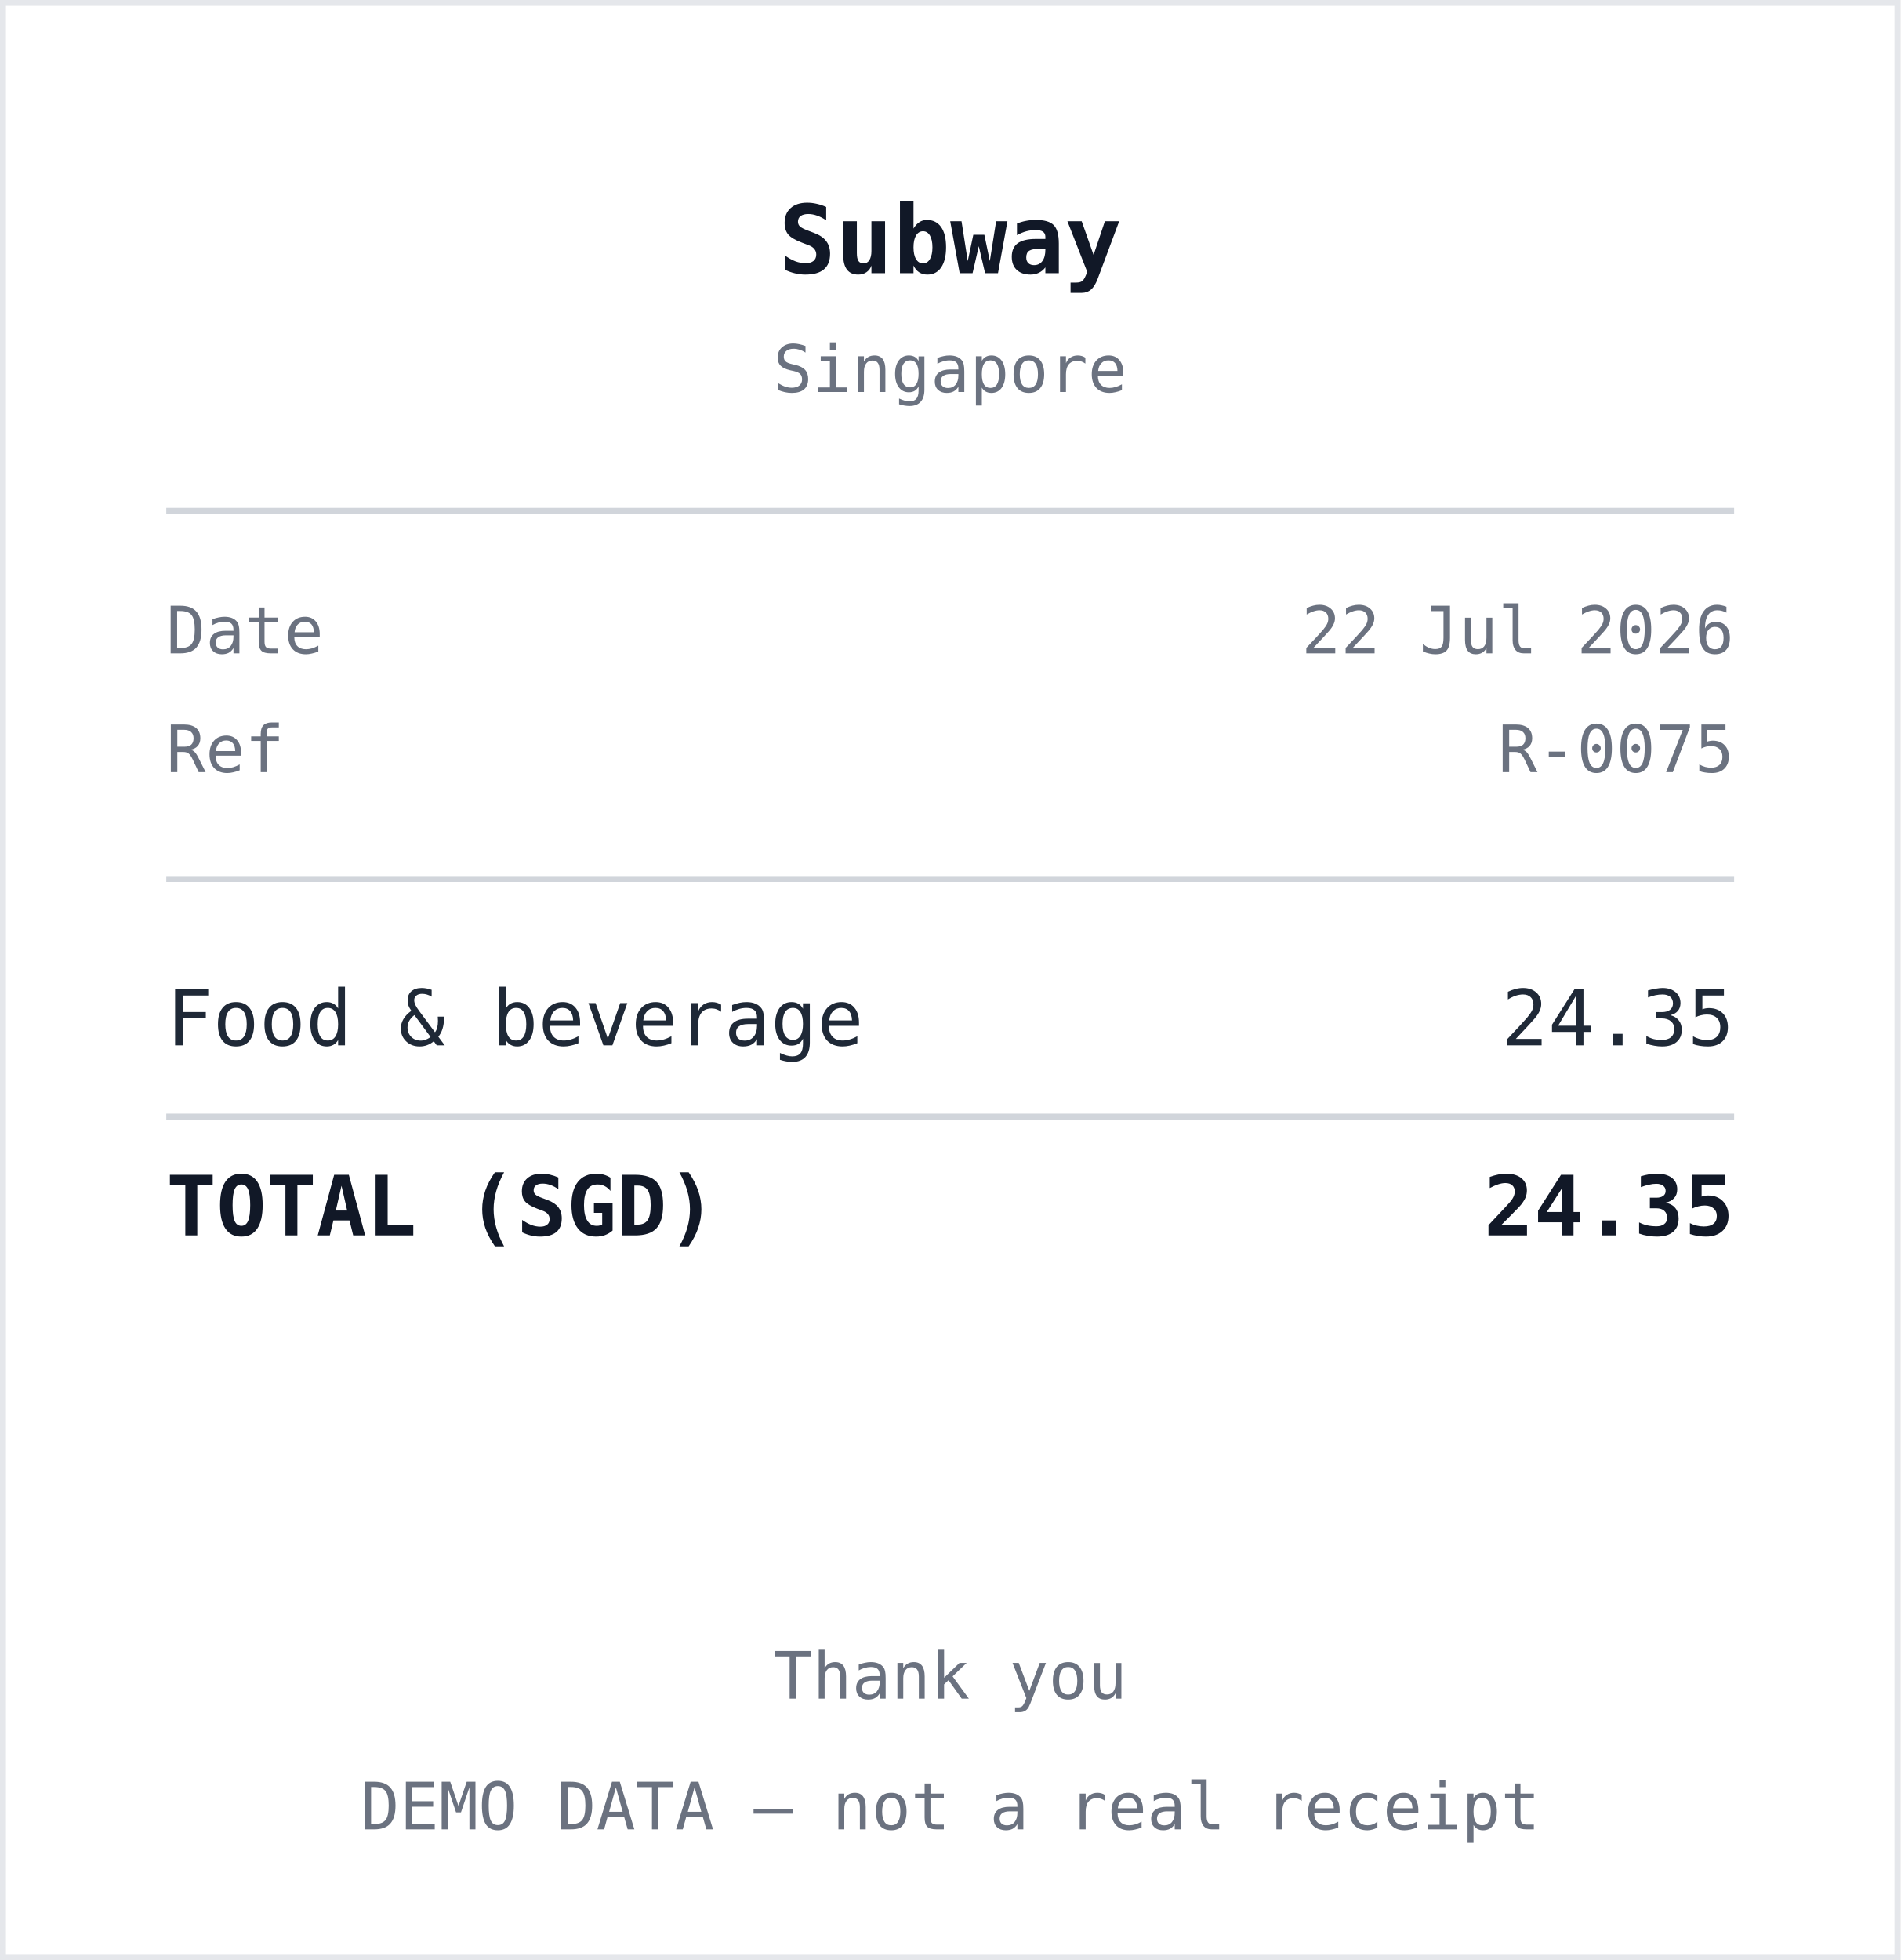
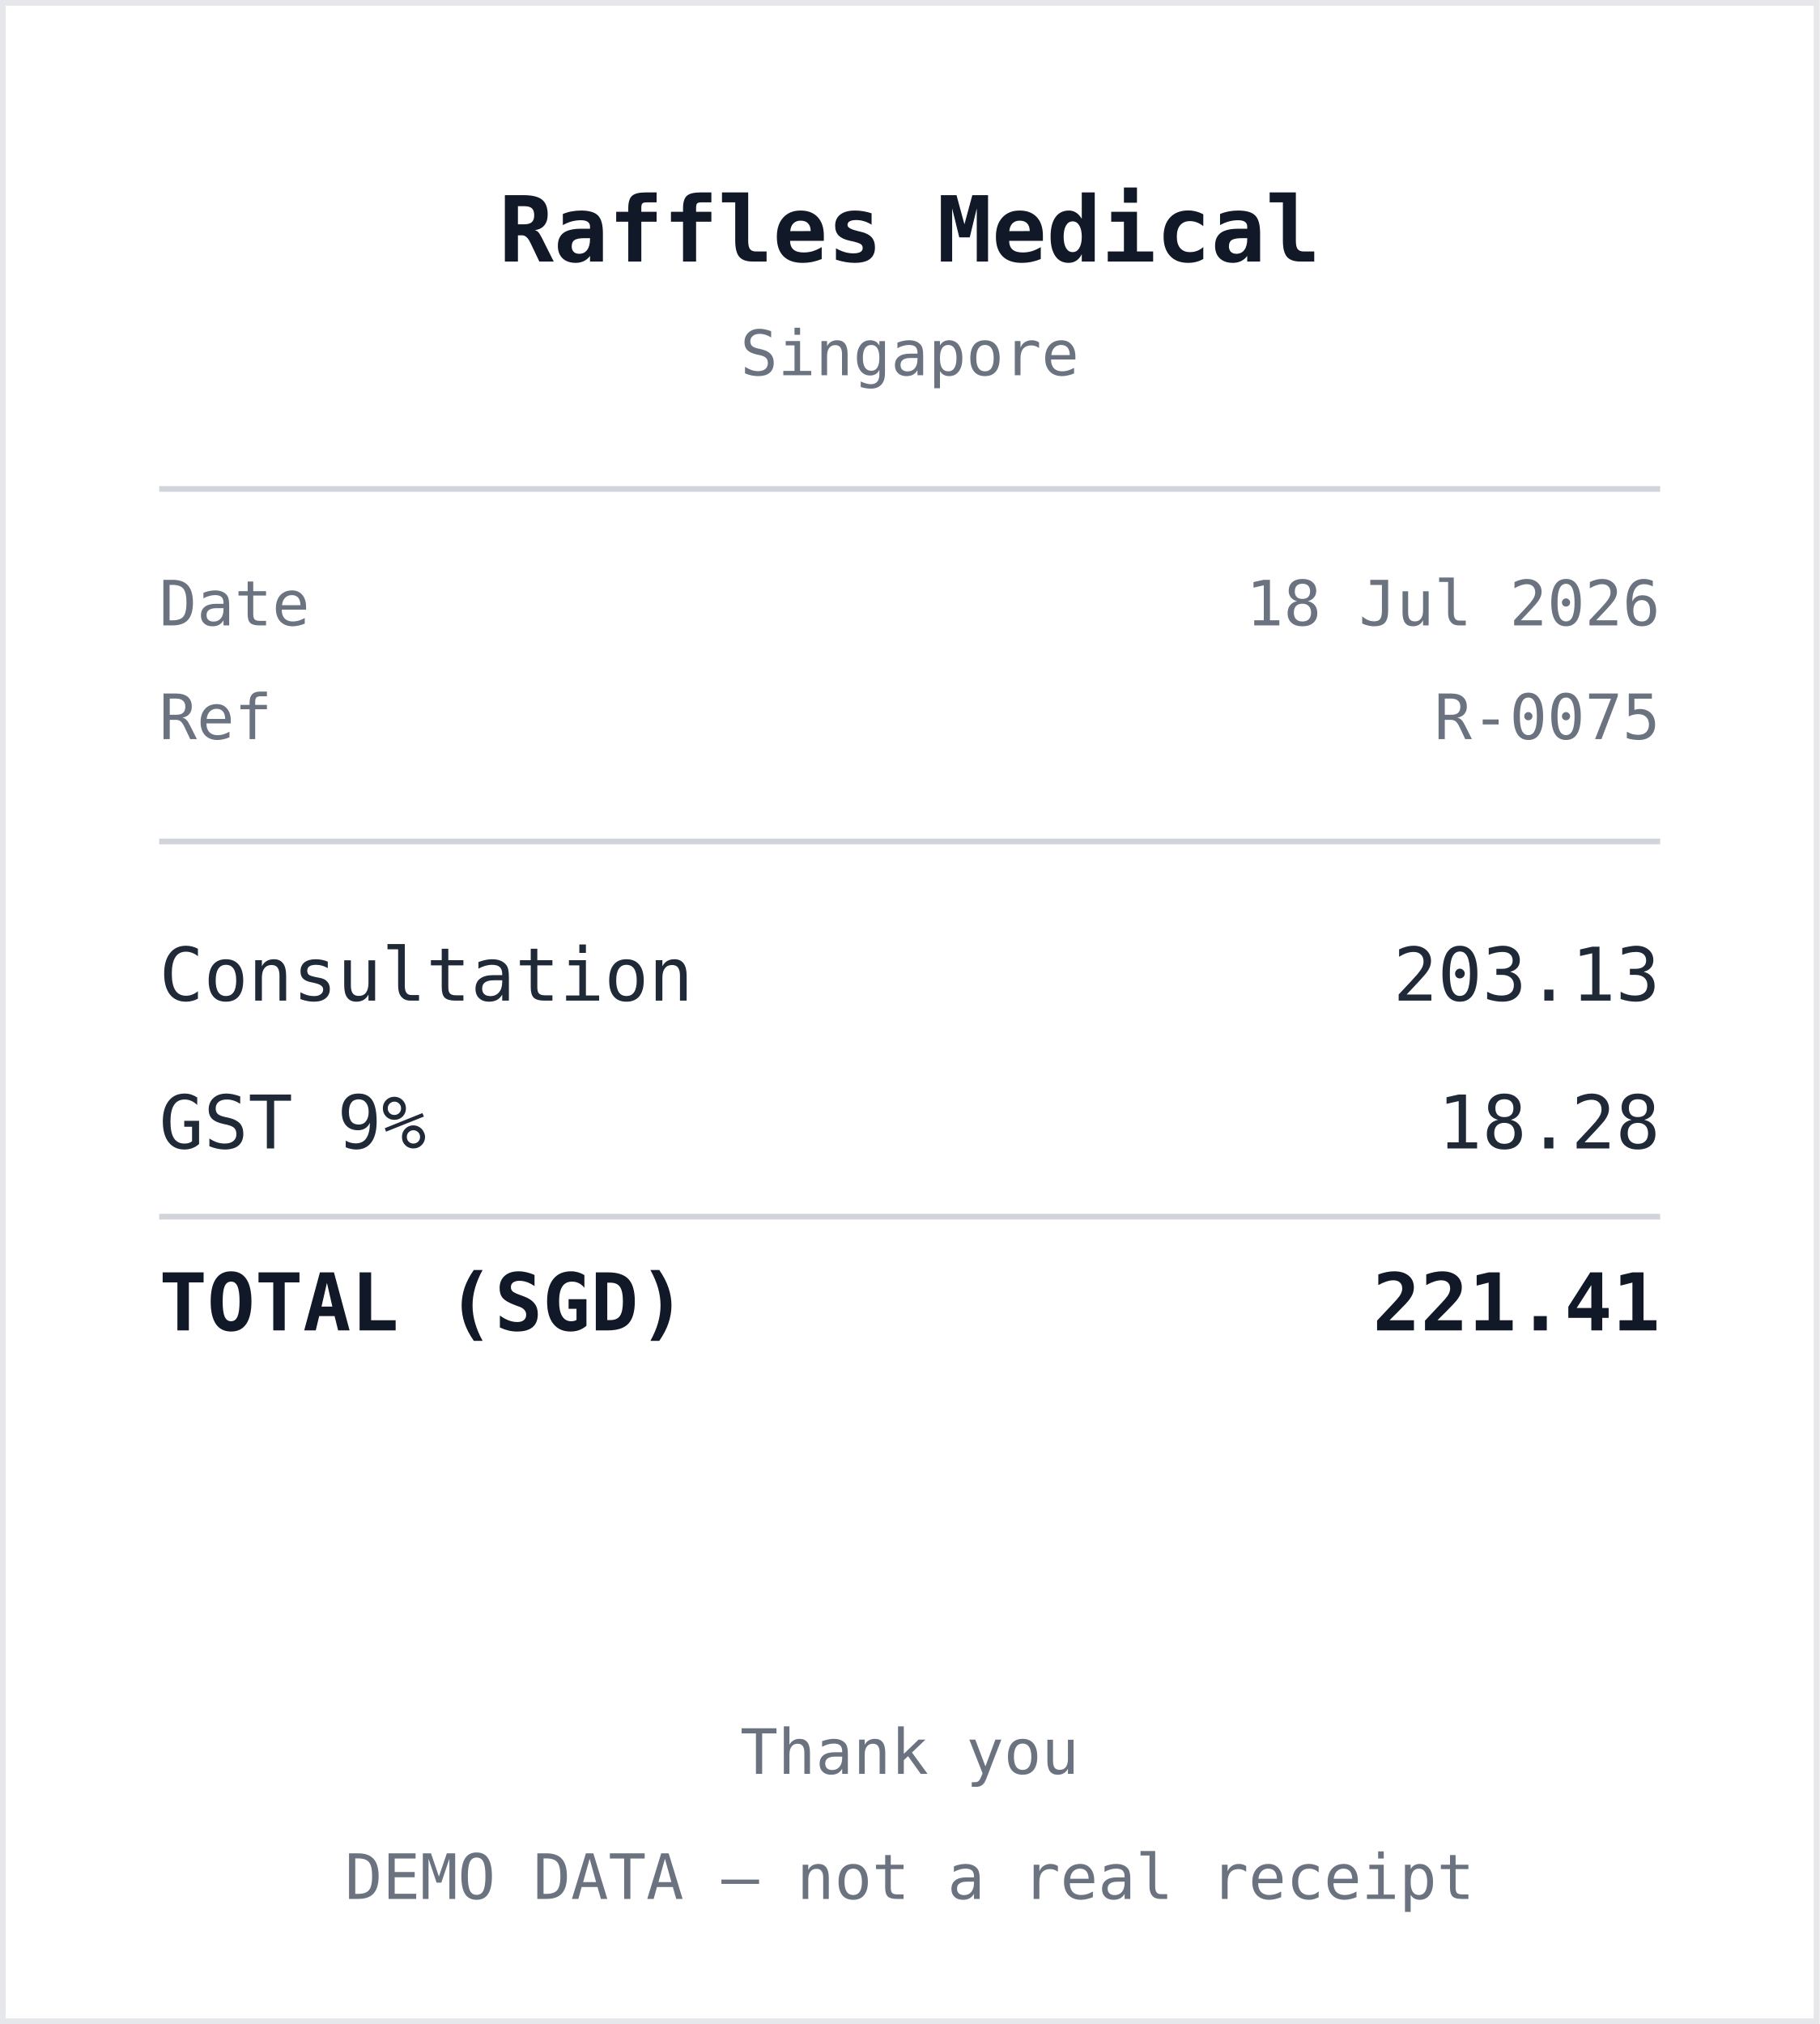
- <svg xmlns="http://www.w3.org/2000/svg" width="320" height="330" viewBox="0 0 320 330" role="img" aria-label="Receipt from Subway">
+ <svg xmlns="http://www.w3.org/2000/svg" width="320" height="356" viewBox="0 0 320 356" role="img" aria-label="Receipt from Raffles Medical">
  <style>
    .r { font: 13px ui-monospace, "SF Mono", Menlo, monospace; fill: #1f2937; }
    .b { font: 700 14px ui-monospace, "SF Mono", Menlo, monospace; fill: #111827; }
    .h { font: 700 16px ui-monospace, "SF Mono", Menlo, monospace; fill: #111827; }
    .m { font: 11px ui-monospace, "SF Mono", Menlo, monospace; fill: #6b7280; }
    .rule { stroke: #d1d5db; stroke-width: 1; }
  </style>
-   <rect x="0" y="0" width="320" height="330" fill="#ffffff" />
-   <rect x="0.5" y="0.5" width="319" height="329" fill="none" stroke="#e5e7eb" />
-   <text x="160" y="46" text-anchor="middle" class="h">Subway</text>
+   <rect x="0" y="0" width="320" height="356" fill="#ffffff" />
+   <rect x="0.5" y="0.5" width="319" height="355" fill="none" stroke="#e5e7eb" />
+   <text x="160" y="46" text-anchor="middle" class="h">Raffles Medical</text>
  <text x="160" y="66" text-anchor="middle" class="m">Singapore</text>
  <line x1="28" y1="86" x2="292" y2="86" class="rule" />
  <text x="28" y="110" class="m">Date</text>
-   <text x="292" y="110" text-anchor="end" class="m">22 Jul 2026</text>
+   <text x="292" y="110" text-anchor="end" class="m">18 Jul 2026</text>
  <text x="28" y="130" class="m">Ref</text>
  <text x="292" y="130" text-anchor="end" class="m">R-0075</text>
  <line x1="28" y1="148" x2="292" y2="148" class="rule" />
-   <text x="28" y="176" class="r">Food &amp; beverage</text>
-   <text x="292" y="176" text-anchor="end" class="r">24.35</text>
-   <line x1="28" y1="188" x2="292" y2="188" class="rule" />
-   <text x="28" y="208" class="b">TOTAL (SGD)</text>
-   <text x="292" y="208" text-anchor="end" class="b">24.35</text>
-   <text x="160" y="286" text-anchor="middle" class="m">Thank you</text>
-   <text x="160" y="308" text-anchor="middle" class="m">DEMO DATA — not a real receipt</text>
+   <text x="28" y="176" class="r">Consultation</text>
+   <text x="292" y="176" text-anchor="end" class="r">203.13</text>
+   <text x="28" y="202" class="r">GST 9%</text>
+   <text x="292" y="202" text-anchor="end" class="r">18.28</text>
+   <line x1="28" y1="214" x2="292" y2="214" class="rule" />
+   <text x="28" y="234" class="b">TOTAL (SGD)</text>
+   <text x="292" y="234" text-anchor="end" class="b">221.41</text>
+   <text x="160" y="312" text-anchor="middle" class="m">Thank you</text>
+   <text x="160" y="334" text-anchor="middle" class="m">DEMO DATA — not a real receipt</text>
</svg>
